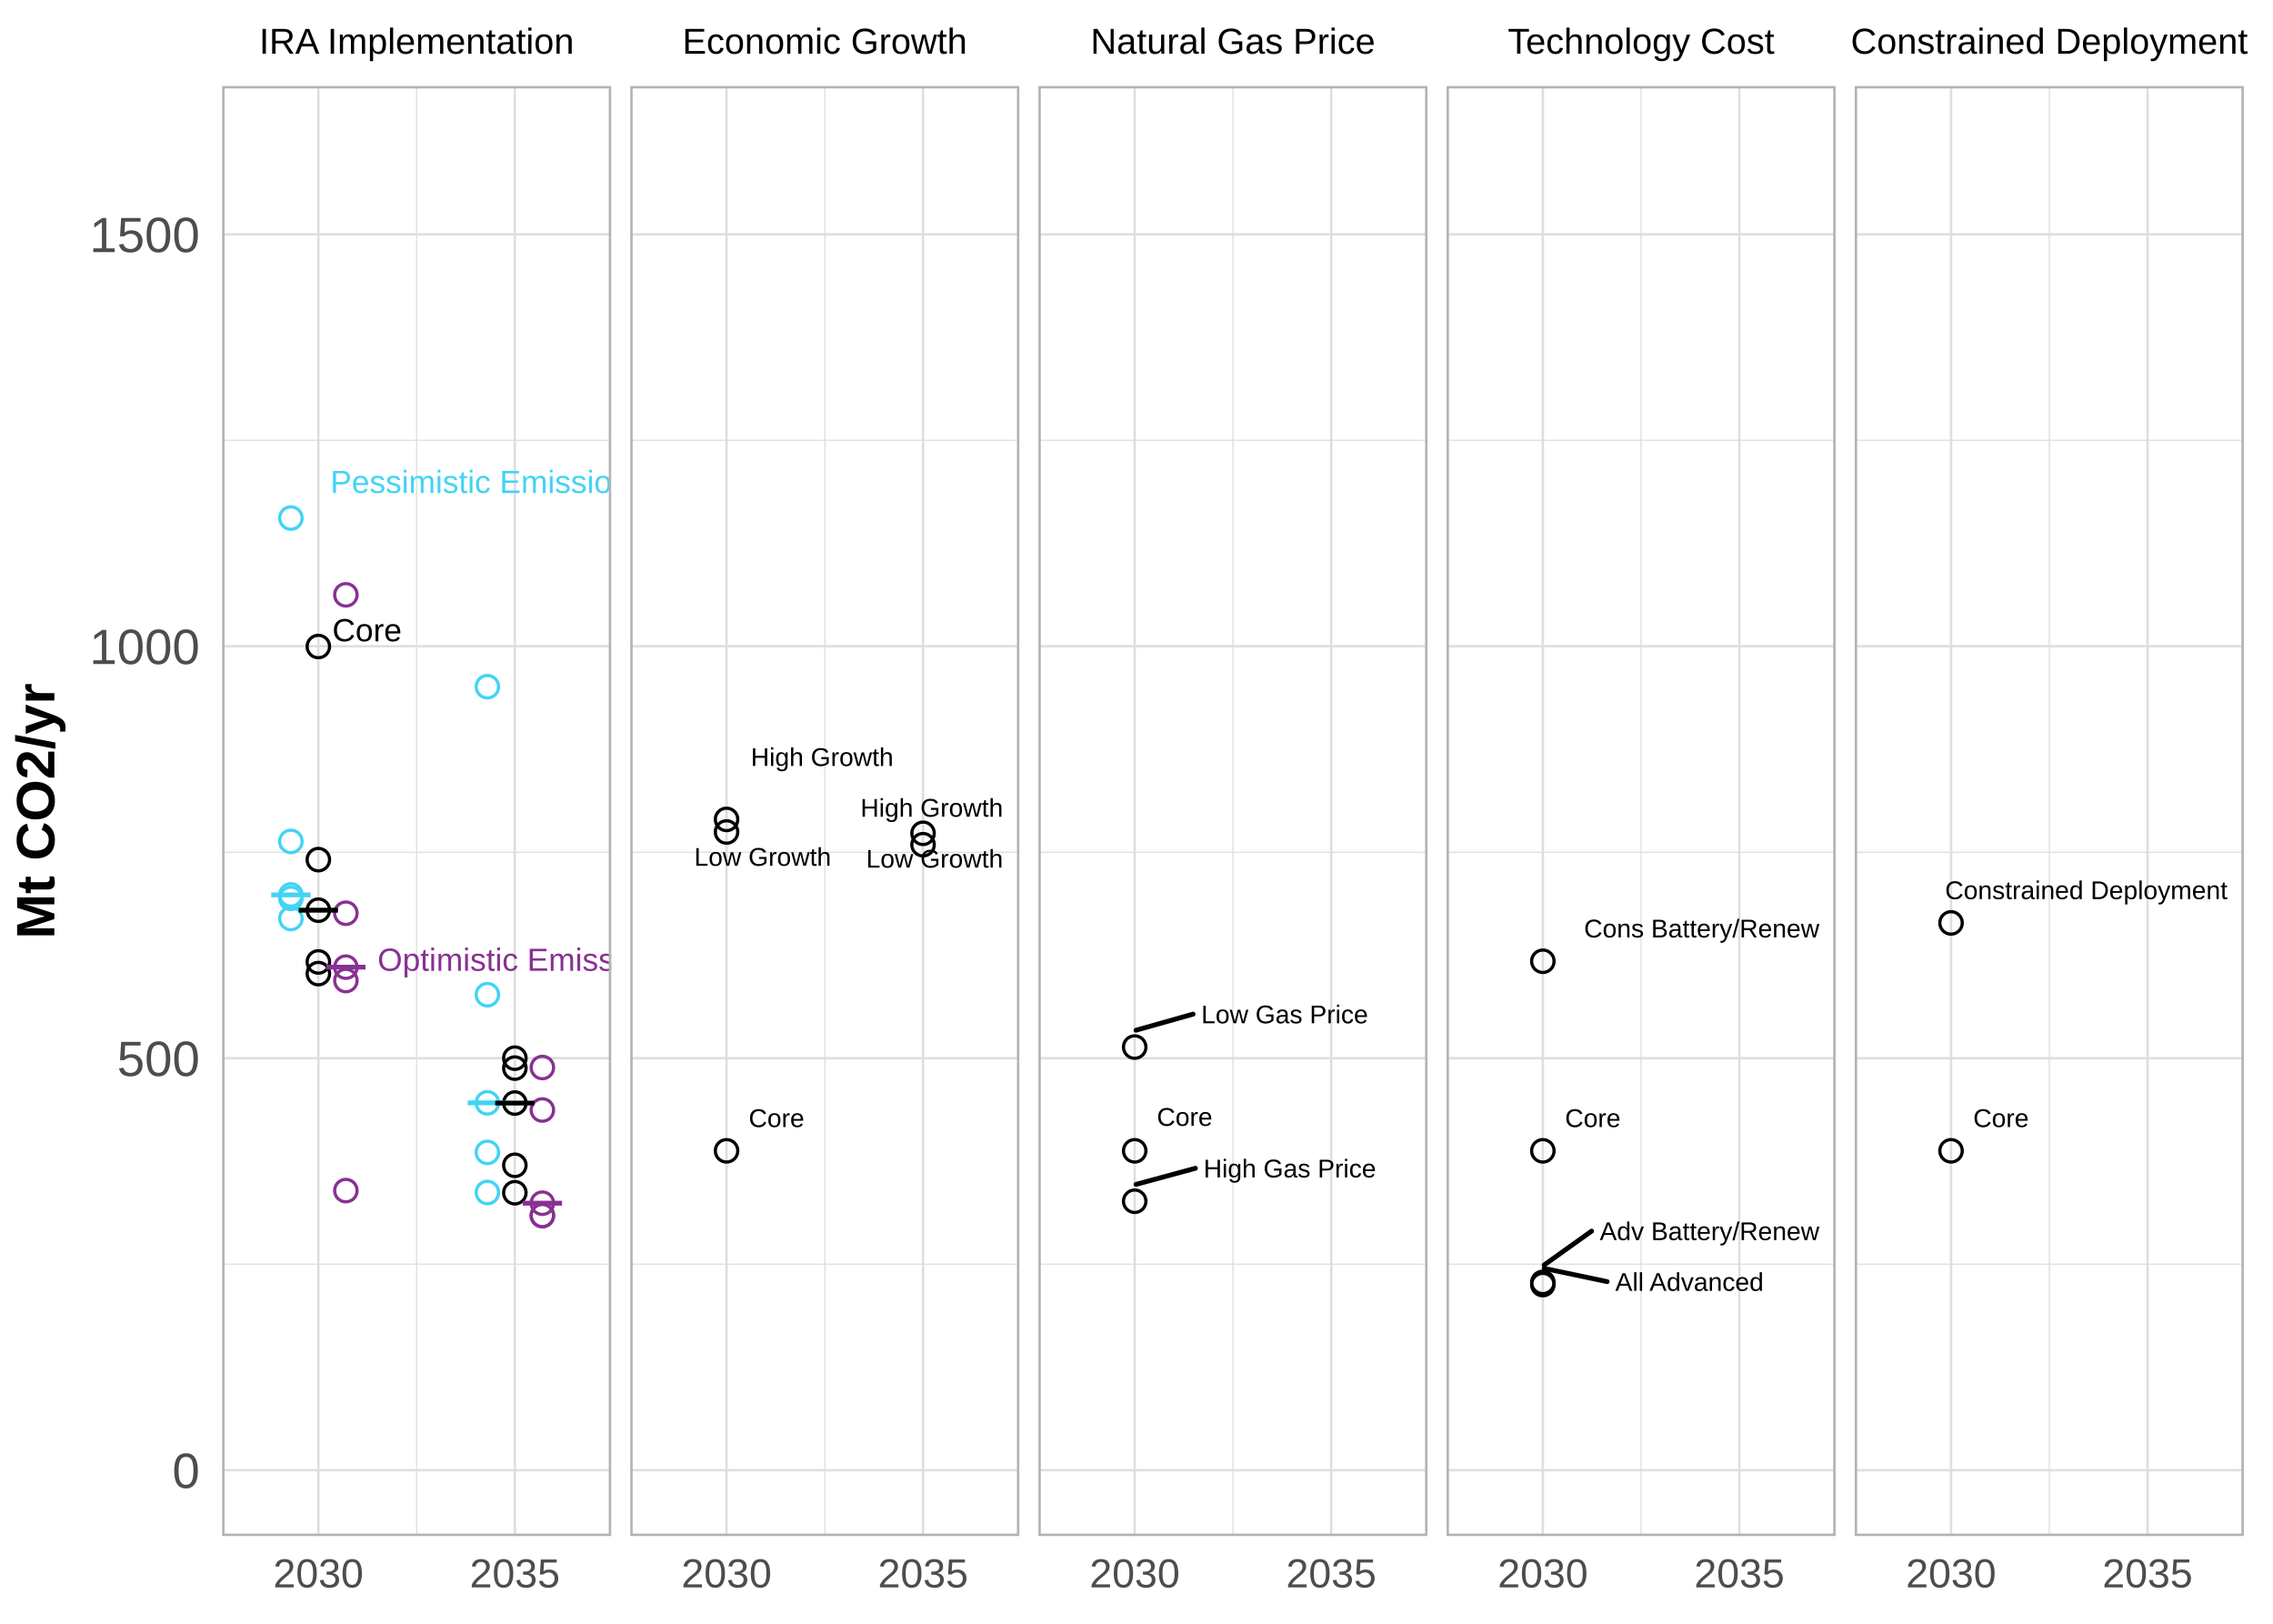
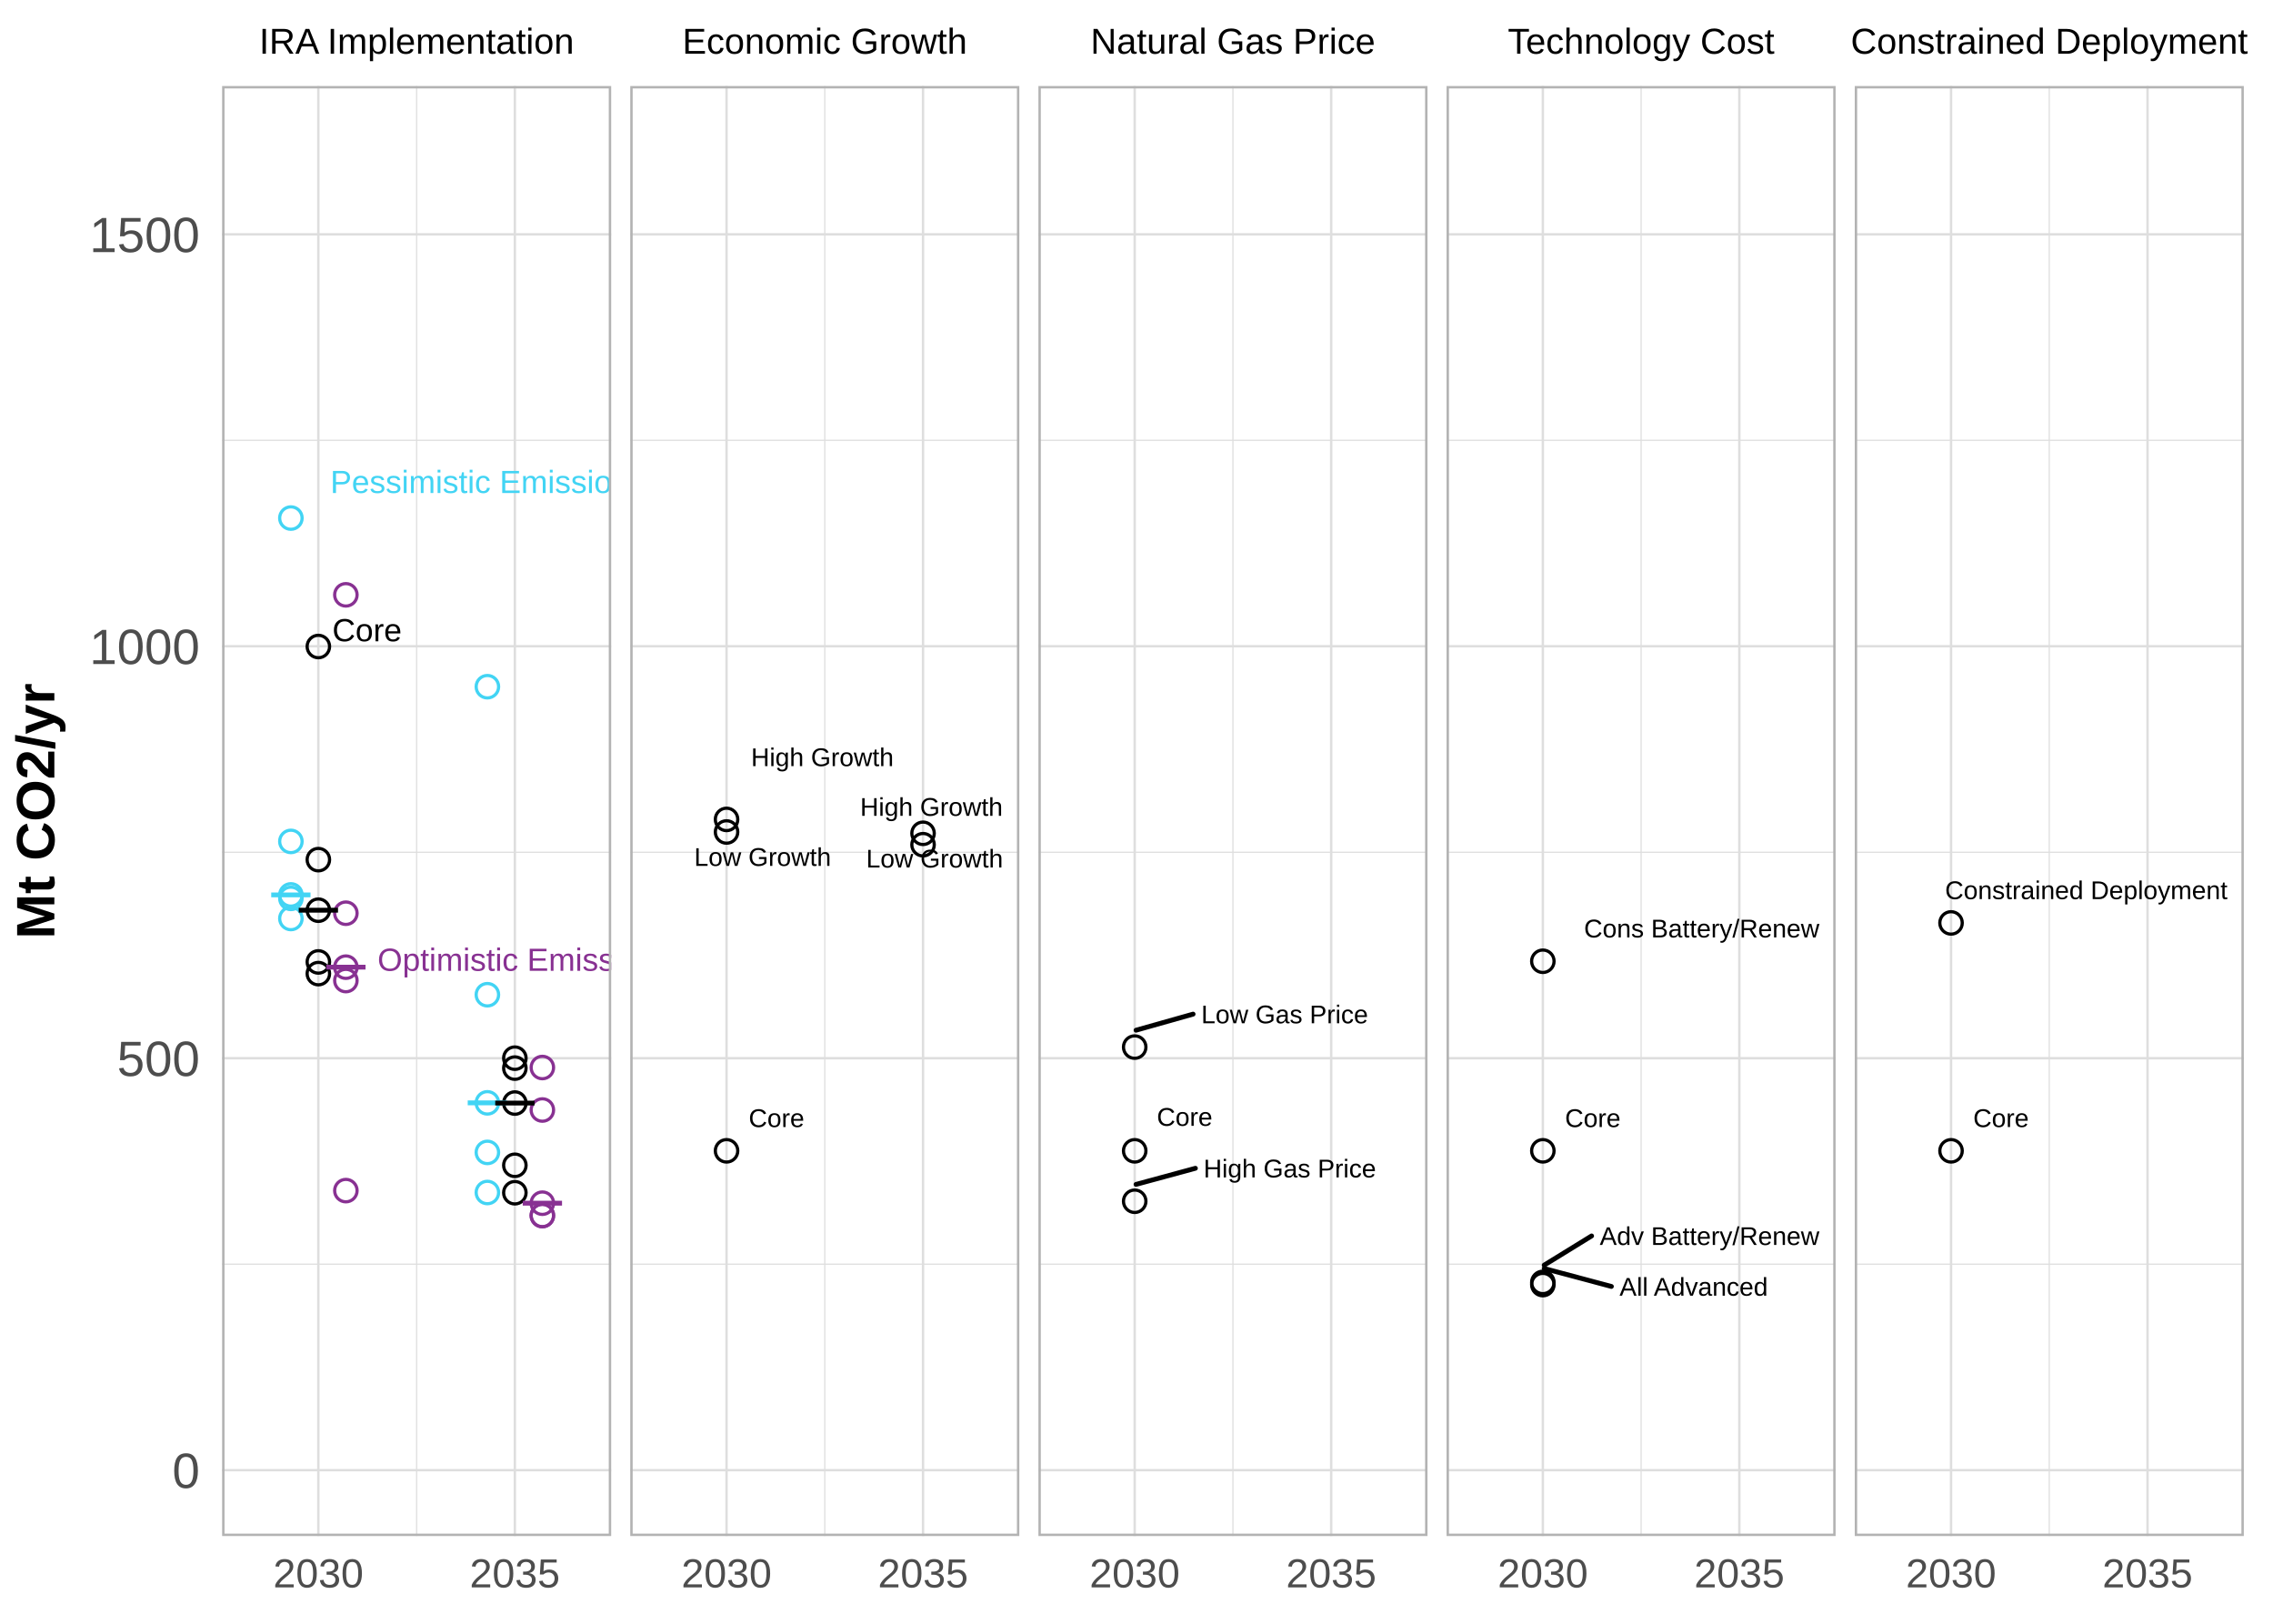
<svg xmlns="http://www.w3.org/2000/svg" class="svglite" width="504.00pt" height="360.00pt" viewBox="0 0 504.00 360.00">
  <defs>
    <style type="text/css">
    .svglite line, .svglite polyline, .svglite polygon, .svglite path, .svglite rect, .svglite circle {
      fill: none;
      stroke: #000000;
      stroke-linecap: round;
      stroke-linejoin: round;
      stroke-miterlimit: 10.00;
    }
    .svglite text {
      white-space: pre;
    }
  </style>
  </defs>
  <rect width="100%" height="100%" style="stroke: none; fill: #FFFFFF;" />
  <defs>
    <clipPath id="cpMC4wMHw1MDQuMDB8MC4wMHwzNjAuMDA=">
      <rect x="0.00" y="0.00" width="504.00" height="360.00" />
    </clipPath>
  </defs>
  <g clip-path="url(#cpMC4wMHw1MDQuMDB8MC4wMHwzNjAuMDA=)">
    <rect x="-0" y="0.00" width="504.00" height="360.00" style="stroke-width: 1.07; stroke: #FFFFFF; fill: #FFFFFF;" />
  </g>
  <defs>
    <clipPath id="cpNS40OHwxMzYuNTF8NS40OHwzNTQuNTI=">
      <rect x="5.48" y="5.48" width="131.03" height="349.04" />
    </clipPath>
  </defs>
  <g clip-path="url(#cpNS40OHwxMzYuNTF8NS40OHwzNTQuNTI=)">
    <rect x="5.48" y="5.48" width="131.03" height="349.04" style="stroke-width: 1.07; stroke: #FFFFFF; fill: #FFFFFF;" />
  </g>
  <g clip-path="url(#cpMC4wMHw1MDQuMDB8MC4wMHwzNjAuMDA=)">
</g>
  <defs>
    <clipPath id="cpNDkuMjV8MTM1LjUxfDE5LjA3fDM0MC41Ng==">
      <rect x="49.25" y="19.07" width="86.27" height="321.49" />
    </clipPath>
  </defs>
  <g clip-path="url(#cpNDkuMjV8MTM1LjUxfDE5LjA3fDM0MC41Ng==)">
    <rect x="49.25" y="19.07" width="86.27" height="321.49" style="stroke-width: 1.07; stroke: none; fill: #FFFFFF;" />
    <polyline points="49.25,280.28 135.51,280.28 " style="stroke-width: 0.27; stroke: #DEDEDE; stroke-linecap: butt;" />
    <polyline points="49.25,188.95 135.51,188.95 " style="stroke-width: 0.27; stroke: #DEDEDE; stroke-linecap: butt;" />
    <polyline points="49.25,97.62 135.51,97.62 " style="stroke-width: 0.27; stroke: #DEDEDE; stroke-linecap: butt;" />
    <polyline points="92.38,340.56 92.38,19.07 " style="stroke-width: 0.27; stroke: #DEDEDE; stroke-linecap: butt;" />
    <polyline points="49.25,325.95 135.51,325.95 " style="stroke-width: 0.53; stroke: #DEDEDE; stroke-linecap: butt;" />
    <polyline points="49.25,234.62 135.51,234.62 " style="stroke-width: 0.53; stroke: #DEDEDE; stroke-linecap: butt;" />
    <polyline points="49.25,143.28 135.51,143.28 " style="stroke-width: 0.53; stroke: #DEDEDE; stroke-linecap: butt;" />
    <polyline points="49.25,51.95 135.51,51.95 " style="stroke-width: 0.53; stroke: #DEDEDE; stroke-linecap: butt;" />
    <polyline points="70.59,340.56 70.59,19.07 " style="stroke-width: 0.53; stroke: #DEDEDE; stroke-linecap: butt;" />
    <polyline points="114.16,340.56 114.16,19.07 " style="stroke-width: 0.53; stroke: #DEDEDE; stroke-linecap: butt;" />
    <circle cx="70.59" cy="215.86" r="2.49" style="stroke-width: 0.71;" />
    <circle cx="114.16" cy="264.44" r="2.49" style="stroke-width: 0.71;" />
    <circle cx="76.69" cy="263.97" r="2.49" style="stroke-width: 0.71; stroke: #883192;" />
    <circle cx="120.26" cy="269.52" r="2.49" style="stroke-width: 0.71; stroke: #883192;" />
    <circle cx="64.50" cy="203.64" r="2.49" style="stroke-width: 0.71; stroke: #42D4F4;" />
    <circle cx="108.07" cy="255.50" r="2.49" style="stroke-width: 0.71; stroke: #42D4F4;" />
    <circle cx="70.59" cy="201.80" r="2.49" style="stroke-width: 0.71;" />
    <circle cx="114.16" cy="244.56" r="2.49" style="stroke-width: 0.71;" />
    <circle cx="76.69" cy="217.40" r="2.49" style="stroke-width: 0.71; stroke: #883192;" />
    <circle cx="120.26" cy="246.10" r="2.49" style="stroke-width: 0.71; stroke: #883192;" />
    <circle cx="64.50" cy="186.55" r="2.49" style="stroke-width: 0.71; stroke: #42D4F4;" />
    <circle cx="108.07" cy="244.51" r="2.49" style="stroke-width: 0.71; stroke: #42D4F4;" />
    <circle cx="70.59" cy="143.34" r="2.49" style="stroke-width: 0.71;" />
    <circle cx="114.16" cy="234.61" r="2.49" style="stroke-width: 0.71;" />
    <circle cx="76.69" cy="131.88" r="2.49" style="stroke-width: 0.71; stroke: #883192;" />
    <circle cx="120.26" cy="269.47" r="2.49" style="stroke-width: 0.71; stroke: #883192;" />
    <circle cx="64.50" cy="114.86" r="2.49" style="stroke-width: 0.71; stroke: #42D4F4;" />
    <circle cx="108.07" cy="152.25" r="2.49" style="stroke-width: 0.71; stroke: #42D4F4;" />
    <circle cx="70.59" cy="190.59" r="2.49" style="stroke-width: 0.71;" />
    <circle cx="114.16" cy="258.36" r="2.49" style="stroke-width: 0.71;" />
    <circle cx="76.69" cy="202.47" r="2.49" style="stroke-width: 0.71; stroke: #883192;" />
    <circle cx="120.26" cy="266.76" r="2.49" style="stroke-width: 0.71; stroke: #883192;" />
    <circle cx="64.50" cy="199.18" r="2.49" style="stroke-width: 0.71; stroke: #42D4F4;" />
    <circle cx="108.07" cy="264.39" r="2.49" style="stroke-width: 0.71; stroke: #42D4F4;" />
    <circle cx="70.59" cy="213.27" r="2.49" style="stroke-width: 0.71;" />
    <circle cx="114.16" cy="236.81" r="2.49" style="stroke-width: 0.71;" />
    <circle cx="76.69" cy="214.43" r="2.49" style="stroke-width: 0.71; stroke: #883192;" />
    <circle cx="120.26" cy="236.68" r="2.49" style="stroke-width: 0.71; stroke: #883192;" />
    <circle cx="64.50" cy="198.41" r="2.49" style="stroke-width: 0.71; stroke: #42D4F4;" />
    <circle cx="108.07" cy="220.54" r="2.49" style="stroke-width: 0.71; stroke: #42D4F4;" />
    <line x1="60.14" y1="198.41" x2="68.85" y2="198.41" style="stroke-width: 1.07; stroke: #42D4F4; stroke-linecap: butt;" />
    <line x1="66.24" y1="201.80" x2="74.95" y2="201.80" style="stroke-width: 1.07; stroke-linecap: butt;" />
    <line x1="72.34" y1="214.43" x2="81.05" y2="214.43" style="stroke-width: 1.07; stroke: #883192; stroke-linecap: butt;" />
    <line x1="103.71" y1="244.51" x2="112.42" y2="244.51" style="stroke-width: 1.07; stroke: #42D4F4; stroke-linecap: butt;" />
    <line x1="109.81" y1="244.56" x2="118.52" y2="244.56" style="stroke-width: 1.07; stroke-linecap: butt;" />
    <line x1="115.91" y1="266.76" x2="124.62" y2="266.76" style="stroke-width: 1.07; stroke: #883192; stroke-linecap: butt;" />
    <text x="73.68" y="142.18" style="font-size: 7.11px; font-family: &quot;Arial&quot;;" textLength="15.41px" lengthAdjust="spacingAndGlyphs">Core</text>
    <text x="73.25" y="109.30" style="font-size: 7.11px;fill: #42D4F4; font-family: &quot;Arial&quot;;" textLength="69.90px" lengthAdjust="spacingAndGlyphs">Pessimistic Emissions</text>
    <text x="83.70" y="215.24" style="font-size: 7.11px;fill: #883192; font-family: &quot;Arial&quot;;" textLength="65.55px" lengthAdjust="spacingAndGlyphs">Optimistic Emissions</text>
    <rect x="49.25" y="19.07" width="86.27" height="321.49" style="stroke-width: 1.07; stroke: #B3B3B3;" />
  </g>
  <g clip-path="url(#cpMC4wMHw1MDQuMDB8MC4wMHwzNjAuMDA=)">
    <text x="44.31" y="329.89" text-anchor="end" style="font-size: 11.00px;fill: #4D4D4D; font-family: &quot;Arial&quot;;" textLength="6.12px" lengthAdjust="spacingAndGlyphs">0</text>
    <text x="44.31" y="238.55" text-anchor="end" style="font-size: 11.00px;fill: #4D4D4D; font-family: &quot;Arial&quot;;" textLength="18.36px" lengthAdjust="spacingAndGlyphs">500</text>
    <text x="44.31" y="147.22" text-anchor="end" style="font-size: 11.00px;fill: #4D4D4D; font-family: &quot;Arial&quot;;" textLength="24.48px" lengthAdjust="spacingAndGlyphs">1000</text>
    <text x="44.31" y="55.89" text-anchor="end" style="font-size: 11.00px;fill: #4D4D4D; font-family: &quot;Arial&quot;;" textLength="24.48px" lengthAdjust="spacingAndGlyphs">1500</text>
    <text x="70.59" y="351.94" text-anchor="middle" style="font-size: 9.00px;fill: #4D4D4D; font-family: &quot;Arial&quot;;" textLength="20.02px" lengthAdjust="spacingAndGlyphs">2030</text>
    <text x="114.16" y="351.94" text-anchor="middle" style="font-size: 9.00px;fill: #4D4D4D; font-family: &quot;Arial&quot;;" textLength="20.02px" lengthAdjust="spacingAndGlyphs">2035</text>
    <text transform="translate(12.05,179.82) rotate(-90)" text-anchor="middle" style="font-size: 12.00px; font-weight: bold; font-family: &quot;Arial&quot;;" textLength="56.69px" lengthAdjust="spacingAndGlyphs">Mt CO2/yr</text>
    <text x="92.38" y="11.91" text-anchor="middle" style="font-size: 8.00px; font-family: &quot;Arial&quot;;" textLength="69.82px" lengthAdjust="spacingAndGlyphs">IRA Implementation</text>
  </g>
  <defs>
    <clipPath id="cpMTM2LjUxfDIyNy4wMXw1LjQ4fDM1NC41Mg==">
      <rect x="136.51" y="5.48" width="90.50" height="349.04" />
    </clipPath>
  </defs>
  <g clip-path="url(#cpMTM2LjUxfDIyNy4wMXw1LjQ4fDM1NC41Mg==)">
    <rect x="136.51" y="5.48" width="90.50" height="349.04" style="stroke-width: 1.07; stroke: #FFFFFF; fill: #FFFFFF;" />
  </g>
  <g clip-path="url(#cpMC4wMHw1MDQuMDB8MC4wMHwzNjAuMDA=)">
</g>
  <defs>
    <clipPath id="cpMTM5Ljc1fDIyNi4wMnwxOS4wN3wzNDAuNTY=">
      <rect x="139.75" y="19.07" width="86.27" height="321.49" />
    </clipPath>
  </defs>
  <g clip-path="url(#cpMTM5Ljc1fDIyNi4wMnwxOS4wN3wzNDAuNTY=)">
    <rect x="139.75" y="19.07" width="86.27" height="321.49" style="stroke-width: 1.07; stroke: none; fill: #FFFFFF;" />
    <polyline points="139.75,280.28 226.02,280.28 " style="stroke-width: 0.27; stroke: #DEDEDE; stroke-linecap: butt;" />
    <polyline points="139.75,188.95 226.02,188.95 " style="stroke-width: 0.27; stroke: #DEDEDE; stroke-linecap: butt;" />
    <polyline points="139.75,97.62 226.02,97.62 " style="stroke-width: 0.27; stroke: #DEDEDE; stroke-linecap: butt;" />
    <polyline points="182.88,340.56 182.88,19.07 " style="stroke-width: 0.27; stroke: #DEDEDE; stroke-linecap: butt;" />
    <polyline points="139.75,325.95 226.02,325.95 " style="stroke-width: 0.53; stroke: #DEDEDE; stroke-linecap: butt;" />
    <polyline points="139.75,234.62 226.02,234.62 " style="stroke-width: 0.53; stroke: #DEDEDE; stroke-linecap: butt;" />
    <polyline points="139.75,143.28 226.02,143.28 " style="stroke-width: 0.53; stroke: #DEDEDE; stroke-linecap: butt;" />
    <polyline points="139.75,51.95 226.02,51.95 " style="stroke-width: 0.53; stroke: #DEDEDE; stroke-linecap: butt;" />
    <polyline points="161.10,340.56 161.10,19.07 " style="stroke-width: 0.53; stroke: #DEDEDE; stroke-linecap: butt;" />
    <polyline points="204.67,340.56 204.67,19.07 " style="stroke-width: 0.53; stroke: #DEDEDE; stroke-linecap: butt;" />
    <circle cx="161.10" cy="181.67" r="2.49" style="stroke-width: 0.71;" />
    <circle cx="204.67" cy="184.75" r="2.49" style="stroke-width: 0.71;" />
    <circle cx="161.10" cy="184.46" r="2.49" style="stroke-width: 0.71;" />
    <circle cx="204.67" cy="187.28" r="2.49" style="stroke-width: 0.71;" />
    <circle cx="161.10" cy="255.15" r="2.49" style="stroke-width: 0.71;" />
-     <text x="166.48" y="169.82" style="font-size: 5.69px; font-family: &quot;Arial&quot;;" textLength="31.60px" lengthAdjust="spacingAndGlyphs">High Growth</text>
-     <text x="190.79" y="181.07" style="font-size: 5.69px; font-family: &quot;Arial&quot;;" textLength="31.60px" lengthAdjust="spacingAndGlyphs">High Growth</text>
-     <text x="153.93" y="191.95" style="font-size: 5.69px; font-family: &quot;Arial&quot;;" textLength="30.33px" lengthAdjust="spacingAndGlyphs">Low Growth</text>
-     <text x="192.05" y="192.36" style="font-size: 5.69px; font-family: &quot;Arial&quot;;" textLength="30.33px" lengthAdjust="spacingAndGlyphs">Low Growth</text>
+     <text x="166.53" y="169.85" style="font-size: 5.69px; font-family: &quot;Arial&quot;;" textLength="31.60px" lengthAdjust="spacingAndGlyphs">High Growth</text>
+     <text x="190.72" y="180.87" style="font-size: 5.69px; font-family: &quot;Arial&quot;;" textLength="31.60px" lengthAdjust="spacingAndGlyphs">High Growth</text>
+     <text x="153.92" y="191.97" style="font-size: 5.69px; font-family: &quot;Arial&quot;;" textLength="30.33px" lengthAdjust="spacingAndGlyphs">Low Growth</text>
+     <text x="192.05" y="192.33" style="font-size: 5.69px; font-family: &quot;Arial&quot;;" textLength="30.33px" lengthAdjust="spacingAndGlyphs">Low Growth</text>
    <text x="166.02" y="249.87" style="font-size: 5.69px; font-family: &quot;Arial&quot;;" textLength="12.33px" lengthAdjust="spacingAndGlyphs">Core</text>
    <rect x="139.75" y="19.07" width="86.27" height="321.49" style="stroke-width: 1.07; stroke: #B3B3B3;" />
  </g>
  <g clip-path="url(#cpMC4wMHw1MDQuMDB8MC4wMHwzNjAuMDA=)">
    <text x="161.10" y="351.94" text-anchor="middle" style="font-size: 9.00px;fill: #4D4D4D; font-family: &quot;Arial&quot;;" textLength="20.02px" lengthAdjust="spacingAndGlyphs">2030</text>
    <text x="204.67" y="351.94" text-anchor="middle" style="font-size: 9.00px;fill: #4D4D4D; font-family: &quot;Arial&quot;;" textLength="20.02px" lengthAdjust="spacingAndGlyphs">2035</text>
    <text x="182.88" y="11.91" text-anchor="middle" style="font-size: 8.00px; font-family: &quot;Arial&quot;;" textLength="63.14px" lengthAdjust="spacingAndGlyphs">Economic Growth</text>
  </g>
  <defs>
    <clipPath id="cpMjI3LjAxfDMxNy41Mnw1LjQ4fDM1NC41Mg==">
      <rect x="227.01" y="5.48" width="90.50" height="349.04" />
    </clipPath>
  </defs>
  <g clip-path="url(#cpMjI3LjAxfDMxNy41Mnw1LjQ4fDM1NC41Mg==)">
    <rect x="227.01" y="5.48" width="90.50" height="349.04" style="stroke-width: 1.07; stroke: #FFFFFF; fill: #FFFFFF;" />
  </g>
  <g clip-path="url(#cpMC4wMHw1MDQuMDB8MC4wMHwzNjAuMDA=)">
</g>
  <defs>
    <clipPath id="cpMjMwLjI1fDMxNi41MnwxOS4wN3wzNDAuNTY=">
      <rect x="230.25" y="19.07" width="86.27" height="321.49" />
    </clipPath>
  </defs>
  <g clip-path="url(#cpMjMwLjI1fDMxNi41MnwxOS4wN3wzNDAuNTY=)">
    <rect x="230.25" y="19.07" width="86.27" height="321.49" style="stroke-width: 1.07; stroke: none; fill: #FFFFFF;" />
    <polyline points="230.25,280.28 316.52,280.28 " style="stroke-width: 0.27; stroke: #DEDEDE; stroke-linecap: butt;" />
    <polyline points="230.25,188.95 316.52,188.95 " style="stroke-width: 0.27; stroke: #DEDEDE; stroke-linecap: butt;" />
    <polyline points="230.25,97.62 316.52,97.62 " style="stroke-width: 0.27; stroke: #DEDEDE; stroke-linecap: butt;" />
    <polyline points="273.38,340.56 273.38,19.07 " style="stroke-width: 0.27; stroke: #DEDEDE; stroke-linecap: butt;" />
    <polyline points="230.25,325.95 316.52,325.95 " style="stroke-width: 0.53; stroke: #DEDEDE; stroke-linecap: butt;" />
    <polyline points="230.25,234.62 316.52,234.62 " style="stroke-width: 0.53; stroke: #DEDEDE; stroke-linecap: butt;" />
    <polyline points="230.25,143.28 316.52,143.28 " style="stroke-width: 0.53; stroke: #DEDEDE; stroke-linecap: butt;" />
    <polyline points="230.25,51.95 316.52,51.95 " style="stroke-width: 0.53; stroke: #DEDEDE; stroke-linecap: butt;" />
    <polyline points="251.60,340.56 251.60,19.07 " style="stroke-width: 0.53; stroke: #DEDEDE; stroke-linecap: butt;" />
    <polyline points="295.17,340.56 295.17,19.07 " style="stroke-width: 0.53; stroke: #DEDEDE; stroke-linecap: butt;" />
    <circle cx="251.60" cy="255.15" r="2.49" style="stroke-width: 0.71;" />
    <circle cx="251.60" cy="266.33" r="2.49" style="stroke-width: 0.71;" />
    <circle cx="251.60" cy="232.15" r="2.49" style="stroke-width: 0.71;" />
    <line x1="265.06" y1="259.02" x2="251.90" y2="262.59" style="stroke-width: 1.07;" />
    <line x1="264.55" y1="224.84" x2="251.90" y2="228.41" style="stroke-width: 1.07;" />
    <text x="256.52" y="249.60" style="font-size: 5.69px; font-family: &quot;Arial&quot;;" textLength="12.33px" lengthAdjust="spacingAndGlyphs">Core</text>
    <text x="266.86" y="261.04" style="font-size: 5.69px; font-family: &quot;Arial&quot;;" textLength="38.24px" lengthAdjust="spacingAndGlyphs">High Gas Price</text>
    <text x="266.35" y="226.87" style="font-size: 5.69px; font-family: &quot;Arial&quot;;" textLength="36.97px" lengthAdjust="spacingAndGlyphs">Low Gas Price</text>
    <rect x="230.25" y="19.07" width="86.27" height="321.49" style="stroke-width: 1.07; stroke: #B3B3B3;" />
  </g>
  <g clip-path="url(#cpMC4wMHw1MDQuMDB8MC4wMHwzNjAuMDA=)">
    <text x="251.60" y="351.94" text-anchor="middle" style="font-size: 9.00px;fill: #4D4D4D; font-family: &quot;Arial&quot;;" textLength="20.02px" lengthAdjust="spacingAndGlyphs">2030</text>
    <text x="295.17" y="351.94" text-anchor="middle" style="font-size: 9.00px;fill: #4D4D4D; font-family: &quot;Arial&quot;;" textLength="20.02px" lengthAdjust="spacingAndGlyphs">2035</text>
    <text x="273.38" y="11.91" text-anchor="middle" style="font-size: 8.00px; font-family: &quot;Arial&quot;;" textLength="63.14px" lengthAdjust="spacingAndGlyphs">Natural Gas Price</text>
  </g>
  <defs>
    <clipPath id="cpMzE3LjUyfDQwOC4wMnw1LjQ4fDM1NC41Mg==">
      <rect x="317.52" y="5.48" width="90.50" height="349.04" />
    </clipPath>
  </defs>
  <g clip-path="url(#cpMzE3LjUyfDQwOC4wMnw1LjQ4fDM1NC41Mg==)">
    <rect x="317.52" y="5.48" width="90.50" height="349.04" style="stroke-width: 1.07; stroke: #FFFFFF; fill: #FFFFFF;" />
  </g>
  <g clip-path="url(#cpMC4wMHw1MDQuMDB8MC4wMHwzNjAuMDA=)">
</g>
  <defs>
    <clipPath id="cpMzIwLjc1fDQwNy4wMnwxOS4wN3wzNDAuNTY=">
      <rect x="320.75" y="19.07" width="86.27" height="321.49" />
    </clipPath>
  </defs>
  <g clip-path="url(#cpMzIwLjc1fDQwNy4wMnwxOS4wN3wzNDAuNTY=)">
    <rect x="320.75" y="19.07" width="86.27" height="321.49" style="stroke-width: 1.07; stroke: none; fill: #FFFFFF;" />
    <polyline points="320.75,280.28 407.02,280.28 " style="stroke-width: 0.27; stroke: #DEDEDE; stroke-linecap: butt;" />
    <polyline points="320.75,188.95 407.02,188.95 " style="stroke-width: 0.27; stroke: #DEDEDE; stroke-linecap: butt;" />
    <polyline points="320.75,97.62 407.02,97.62 " style="stroke-width: 0.27; stroke: #DEDEDE; stroke-linecap: butt;" />
    <polyline points="363.89,340.56 363.89,19.07 " style="stroke-width: 0.27; stroke: #DEDEDE; stroke-linecap: butt;" />
    <polyline points="320.75,325.95 407.02,325.95 " style="stroke-width: 0.53; stroke: #DEDEDE; stroke-linecap: butt;" />
    <polyline points="320.75,234.62 407.02,234.62 " style="stroke-width: 0.53; stroke: #DEDEDE; stroke-linecap: butt;" />
    <polyline points="320.75,143.28 407.02,143.28 " style="stroke-width: 0.53; stroke: #DEDEDE; stroke-linecap: butt;" />
    <polyline points="320.75,51.95 407.02,51.95 " style="stroke-width: 0.53; stroke: #DEDEDE; stroke-linecap: butt;" />
    <polyline points="342.10,340.56 342.10,19.07 " style="stroke-width: 0.53; stroke: #DEDEDE; stroke-linecap: butt;" />
    <polyline points="385.67,340.56 385.67,19.07 " style="stroke-width: 0.53; stroke: #DEDEDE; stroke-linecap: butt;" />
    <circle cx="342.10" cy="284.32" r="2.49" style="stroke-width: 0.71;" />
    <circle cx="342.10" cy="284.81" r="2.49" style="stroke-width: 0.71;" />
    <circle cx="342.10" cy="213.12" r="2.49" style="stroke-width: 0.71;" />
    <circle cx="342.10" cy="255.15" r="2.49" style="stroke-width: 0.71;" />
-     <line x1="352.91" y1="272.95" x2="342.39" y2="280.46" style="stroke-width: 1.07;" />
-     <line x1="356.36" y1="284.15" x2="342.40" y2="281.22" style="stroke-width: 1.07;" />
-     <text x="354.71" y="274.94" style="font-size: 5.69px; font-family: &quot;Arial&quot;;" textLength="48.66px" lengthAdjust="spacingAndGlyphs">Adv Battery/Renew</text>
-     <text x="358.16" y="286.19" style="font-size: 5.69px; font-family: &quot;Arial&quot;;" textLength="32.88px" lengthAdjust="spacingAndGlyphs">All Advanced</text>
+     <line x1="352.91" y1="274.02" x2="342.40" y2="280.49" style="stroke-width: 1.07;" />
+     <line x1="357.30" y1="285.22" x2="342.40" y2="281.24" style="stroke-width: 1.07;" />
+     <text x="354.71" y="276.02" style="font-size: 5.69px; font-family: &quot;Arial&quot;;" textLength="48.66px" lengthAdjust="spacingAndGlyphs">Adv Battery/Renew</text>
+     <text x="359.10" y="287.26" style="font-size: 5.69px; font-family: &quot;Arial&quot;;" textLength="32.88px" lengthAdjust="spacingAndGlyphs">All Advanced</text>
    <text x="351.23" y="207.83" style="font-size: 5.69px; font-family: &quot;Arial&quot;;" textLength="52.14px" lengthAdjust="spacingAndGlyphs">Cons Battery/Renew</text>
    <text x="347.02" y="249.87" style="font-size: 5.69px; font-family: &quot;Arial&quot;;" textLength="12.33px" lengthAdjust="spacingAndGlyphs">Core</text>
    <rect x="320.75" y="19.07" width="86.27" height="321.49" style="stroke-width: 1.07; stroke: #B3B3B3;" />
  </g>
  <g clip-path="url(#cpMC4wMHw1MDQuMDB8MC4wMHwzNjAuMDA=)">
    <text x="342.10" y="351.94" text-anchor="middle" style="font-size: 9.00px;fill: #4D4D4D; font-family: &quot;Arial&quot;;" textLength="20.02px" lengthAdjust="spacingAndGlyphs">2030</text>
    <text x="385.67" y="351.94" text-anchor="middle" style="font-size: 9.00px;fill: #4D4D4D; font-family: &quot;Arial&quot;;" textLength="20.02px" lengthAdjust="spacingAndGlyphs">2035</text>
    <text x="363.89" y="11.91" text-anchor="middle" style="font-size: 8.00px; font-family: &quot;Arial&quot;;" textLength="59.16px" lengthAdjust="spacingAndGlyphs">Technology Cost</text>
  </g>
  <defs>
    <clipPath id="cpNDA4LjAyfDQ5OC41Mnw1LjQ4fDM1NC41Mg==">
      <rect x="408.02" y="5.48" width="90.50" height="349.04" />
    </clipPath>
  </defs>
  <g clip-path="url(#cpNDA4LjAyfDQ5OC41Mnw1LjQ4fDM1NC41Mg==)">
    <rect x="408.02" y="5.48" width="90.50" height="349.04" style="stroke-width: 1.07; stroke: #FFFFFF; fill: #FFFFFF;" />
  </g>
  <g clip-path="url(#cpMC4wMHw1MDQuMDB8MC4wMHwzNjAuMDA=)">
</g>
  <defs>
    <clipPath id="cpNDExLjI2fDQ5Ny41MnwxOS4wN3wzNDAuNTY=">
      <rect x="411.26" y="19.07" width="86.27" height="321.49" />
    </clipPath>
  </defs>
  <g clip-path="url(#cpNDExLjI2fDQ5Ny41MnwxOS4wN3wzNDAuNTY=)">
    <rect x="411.26" y="19.07" width="86.27" height="321.49" style="stroke-width: 1.07; stroke: none; fill: #FFFFFF;" />
    <polyline points="411.26,280.28 497.52,280.28 " style="stroke-width: 0.27; stroke: #DEDEDE; stroke-linecap: butt;" />
    <polyline points="411.26,188.95 497.52,188.95 " style="stroke-width: 0.27; stroke: #DEDEDE; stroke-linecap: butt;" />
    <polyline points="411.26,97.62 497.52,97.62 " style="stroke-width: 0.27; stroke: #DEDEDE; stroke-linecap: butt;" />
    <polyline points="454.39,340.56 454.39,19.07 " style="stroke-width: 0.27; stroke: #DEDEDE; stroke-linecap: butt;" />
    <polyline points="411.26,325.95 497.52,325.95 " style="stroke-width: 0.53; stroke: #DEDEDE; stroke-linecap: butt;" />
    <polyline points="411.26,234.62 497.52,234.62 " style="stroke-width: 0.53; stroke: #DEDEDE; stroke-linecap: butt;" />
    <polyline points="411.26,143.28 497.52,143.28 " style="stroke-width: 0.53; stroke: #DEDEDE; stroke-linecap: butt;" />
    <polyline points="411.26,51.95 497.52,51.95 " style="stroke-width: 0.53; stroke: #DEDEDE; stroke-linecap: butt;" />
    <polyline points="432.61,340.56 432.61,19.07 " style="stroke-width: 0.53; stroke: #DEDEDE; stroke-linecap: butt;" />
    <polyline points="476.18,340.56 476.18,19.07 " style="stroke-width: 0.53; stroke: #DEDEDE; stroke-linecap: butt;" />
    <circle cx="432.61" cy="204.62" r="2.49" style="stroke-width: 0.71;" />
    <circle cx="432.61" cy="255.15" r="2.49" style="stroke-width: 0.71;" />
    <text x="431.29" y="199.34" style="font-size: 5.69px; font-family: &quot;Arial&quot;;" textLength="62.58px" lengthAdjust="spacingAndGlyphs">Constrained Deployment</text>
    <text x="437.53" y="249.87" style="font-size: 5.69px; font-family: &quot;Arial&quot;;" textLength="12.33px" lengthAdjust="spacingAndGlyphs">Core</text>
    <rect x="411.26" y="19.07" width="86.27" height="321.49" style="stroke-width: 1.07; stroke: #B3B3B3;" />
  </g>
  <g clip-path="url(#cpMC4wMHw1MDQuMDB8MC4wMHwzNjAuMDA=)">
    <text x="432.61" y="351.94" text-anchor="middle" style="font-size: 9.00px;fill: #4D4D4D; font-family: &quot;Arial&quot;;" textLength="20.02px" lengthAdjust="spacingAndGlyphs">2030</text>
    <text x="476.18" y="351.94" text-anchor="middle" style="font-size: 9.00px;fill: #4D4D4D; font-family: &quot;Arial&quot;;" textLength="20.02px" lengthAdjust="spacingAndGlyphs">2035</text>
    <text x="454.39" y="11.91" text-anchor="middle" style="font-size: 8.00px; font-family: &quot;Arial&quot;;" textLength="88.06px" lengthAdjust="spacingAndGlyphs">Constrained Deployment</text>
  </g>
</svg>
